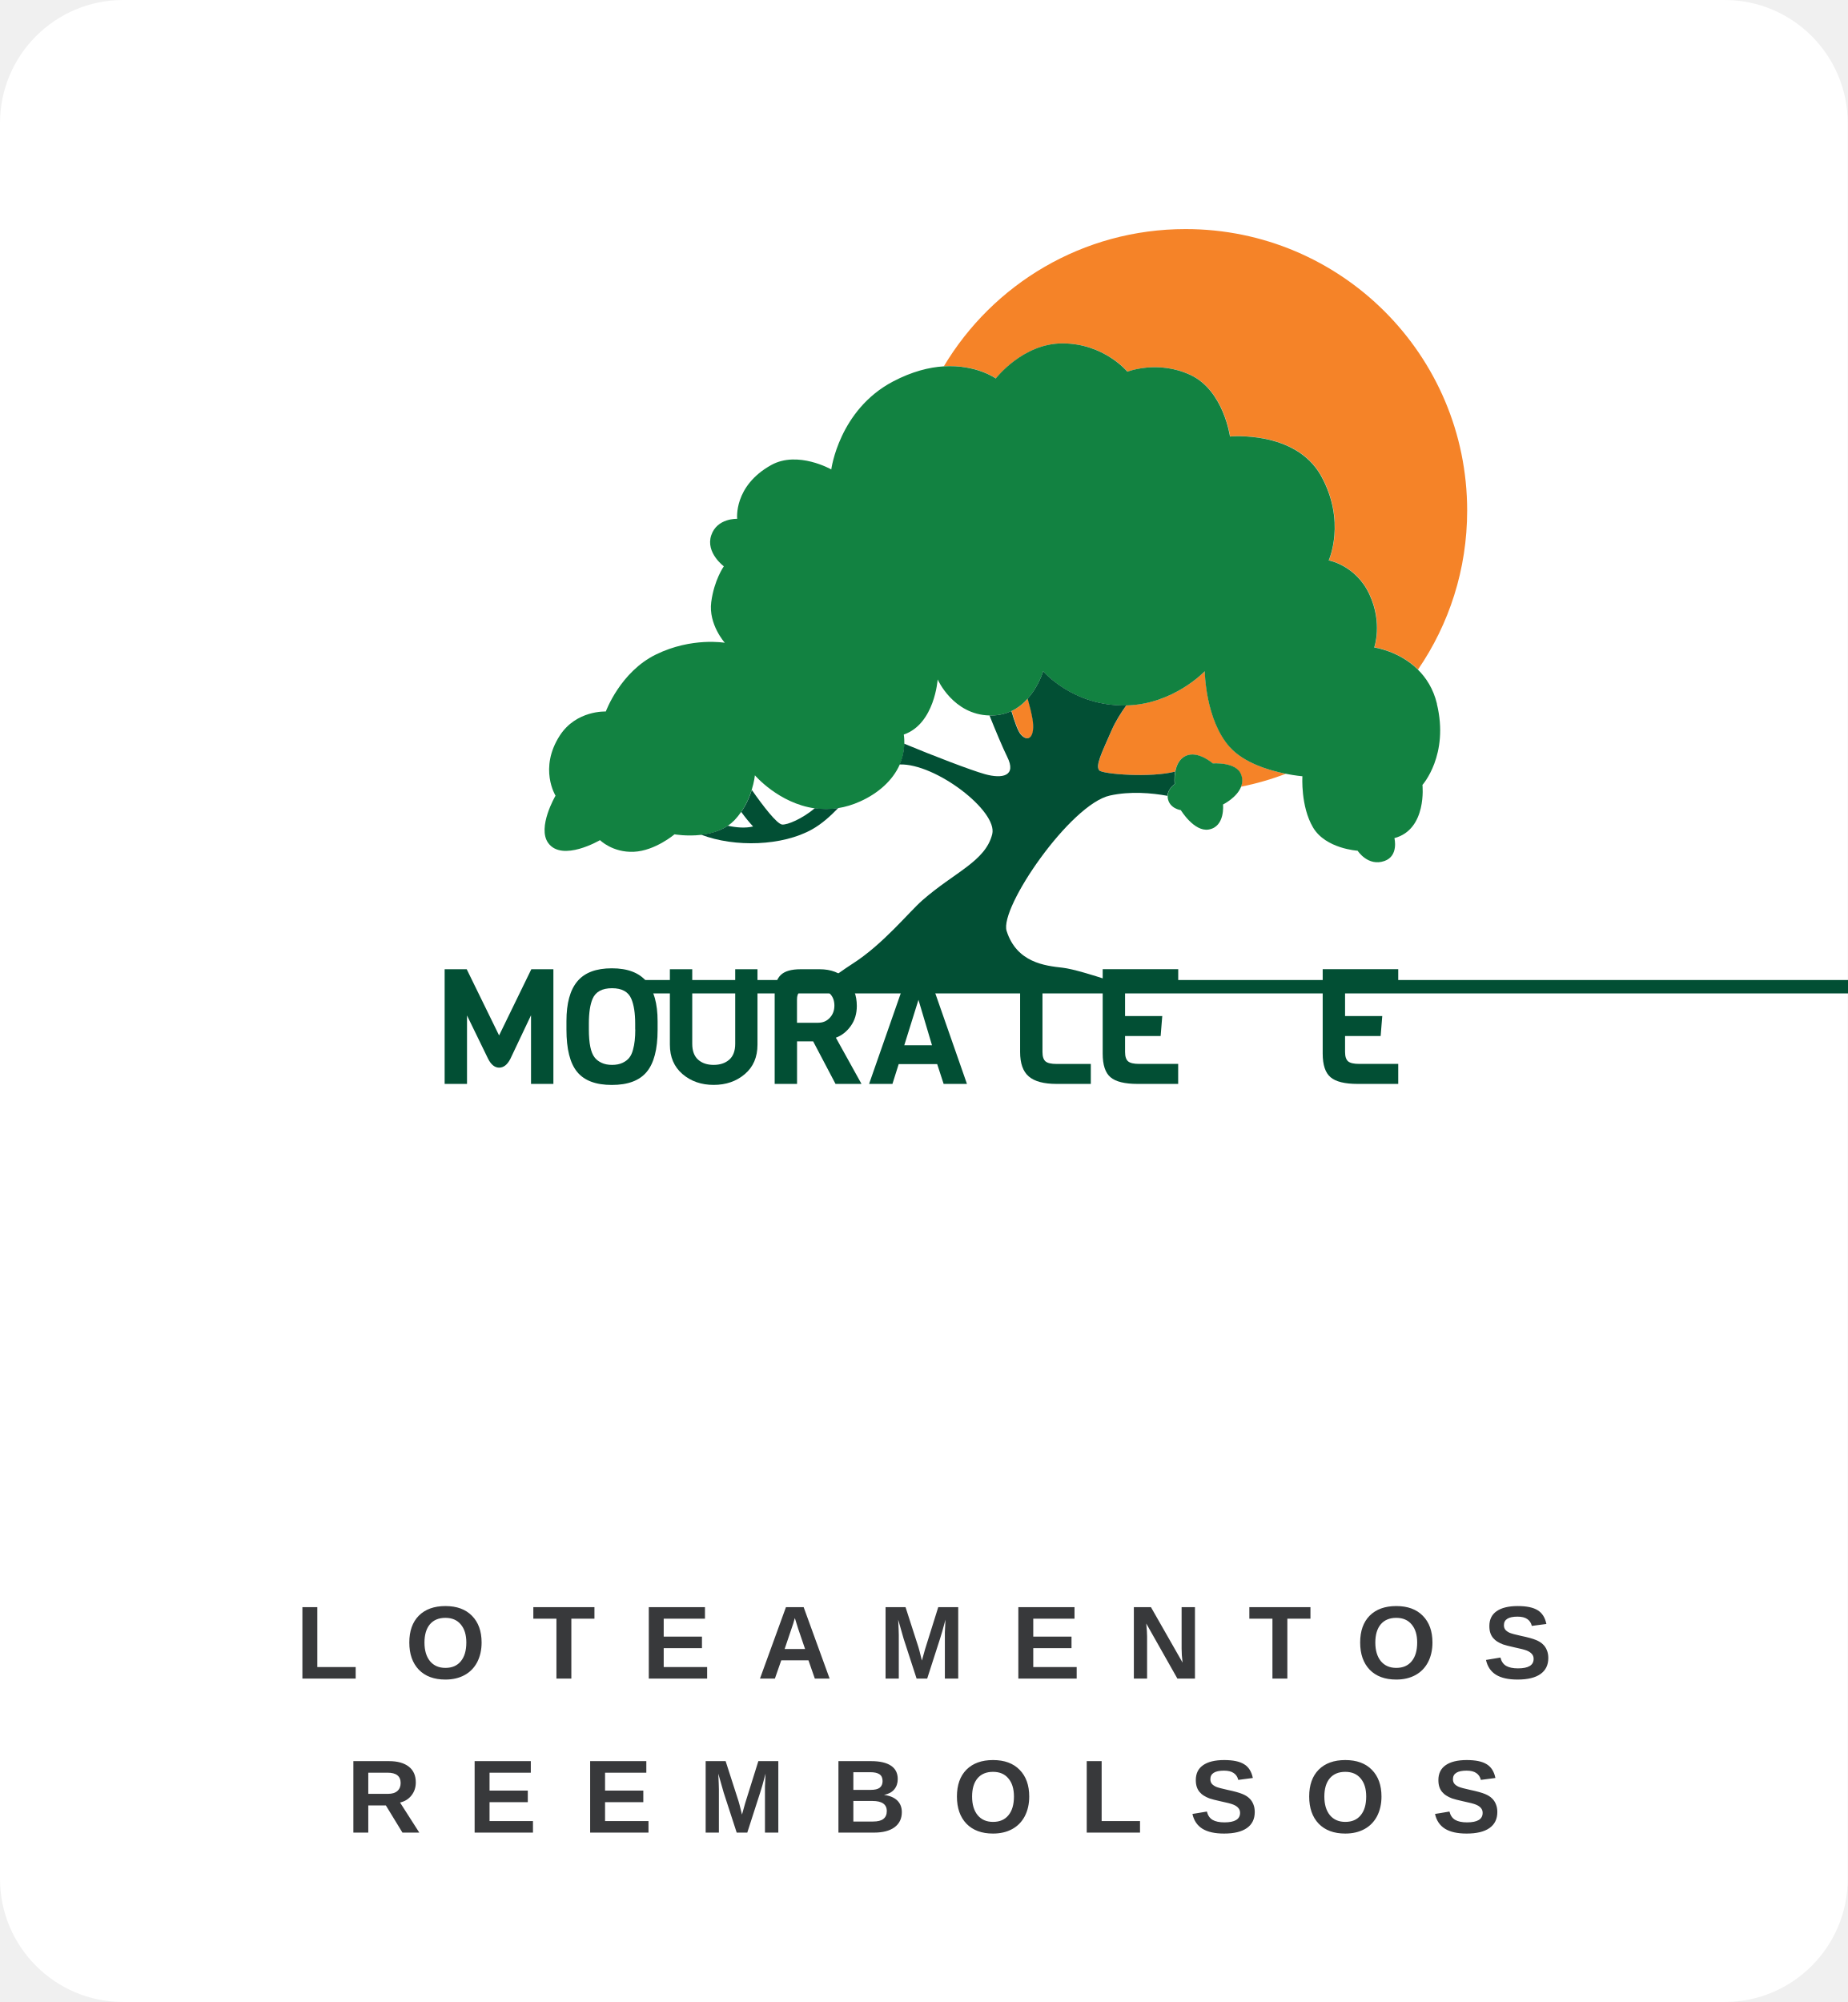
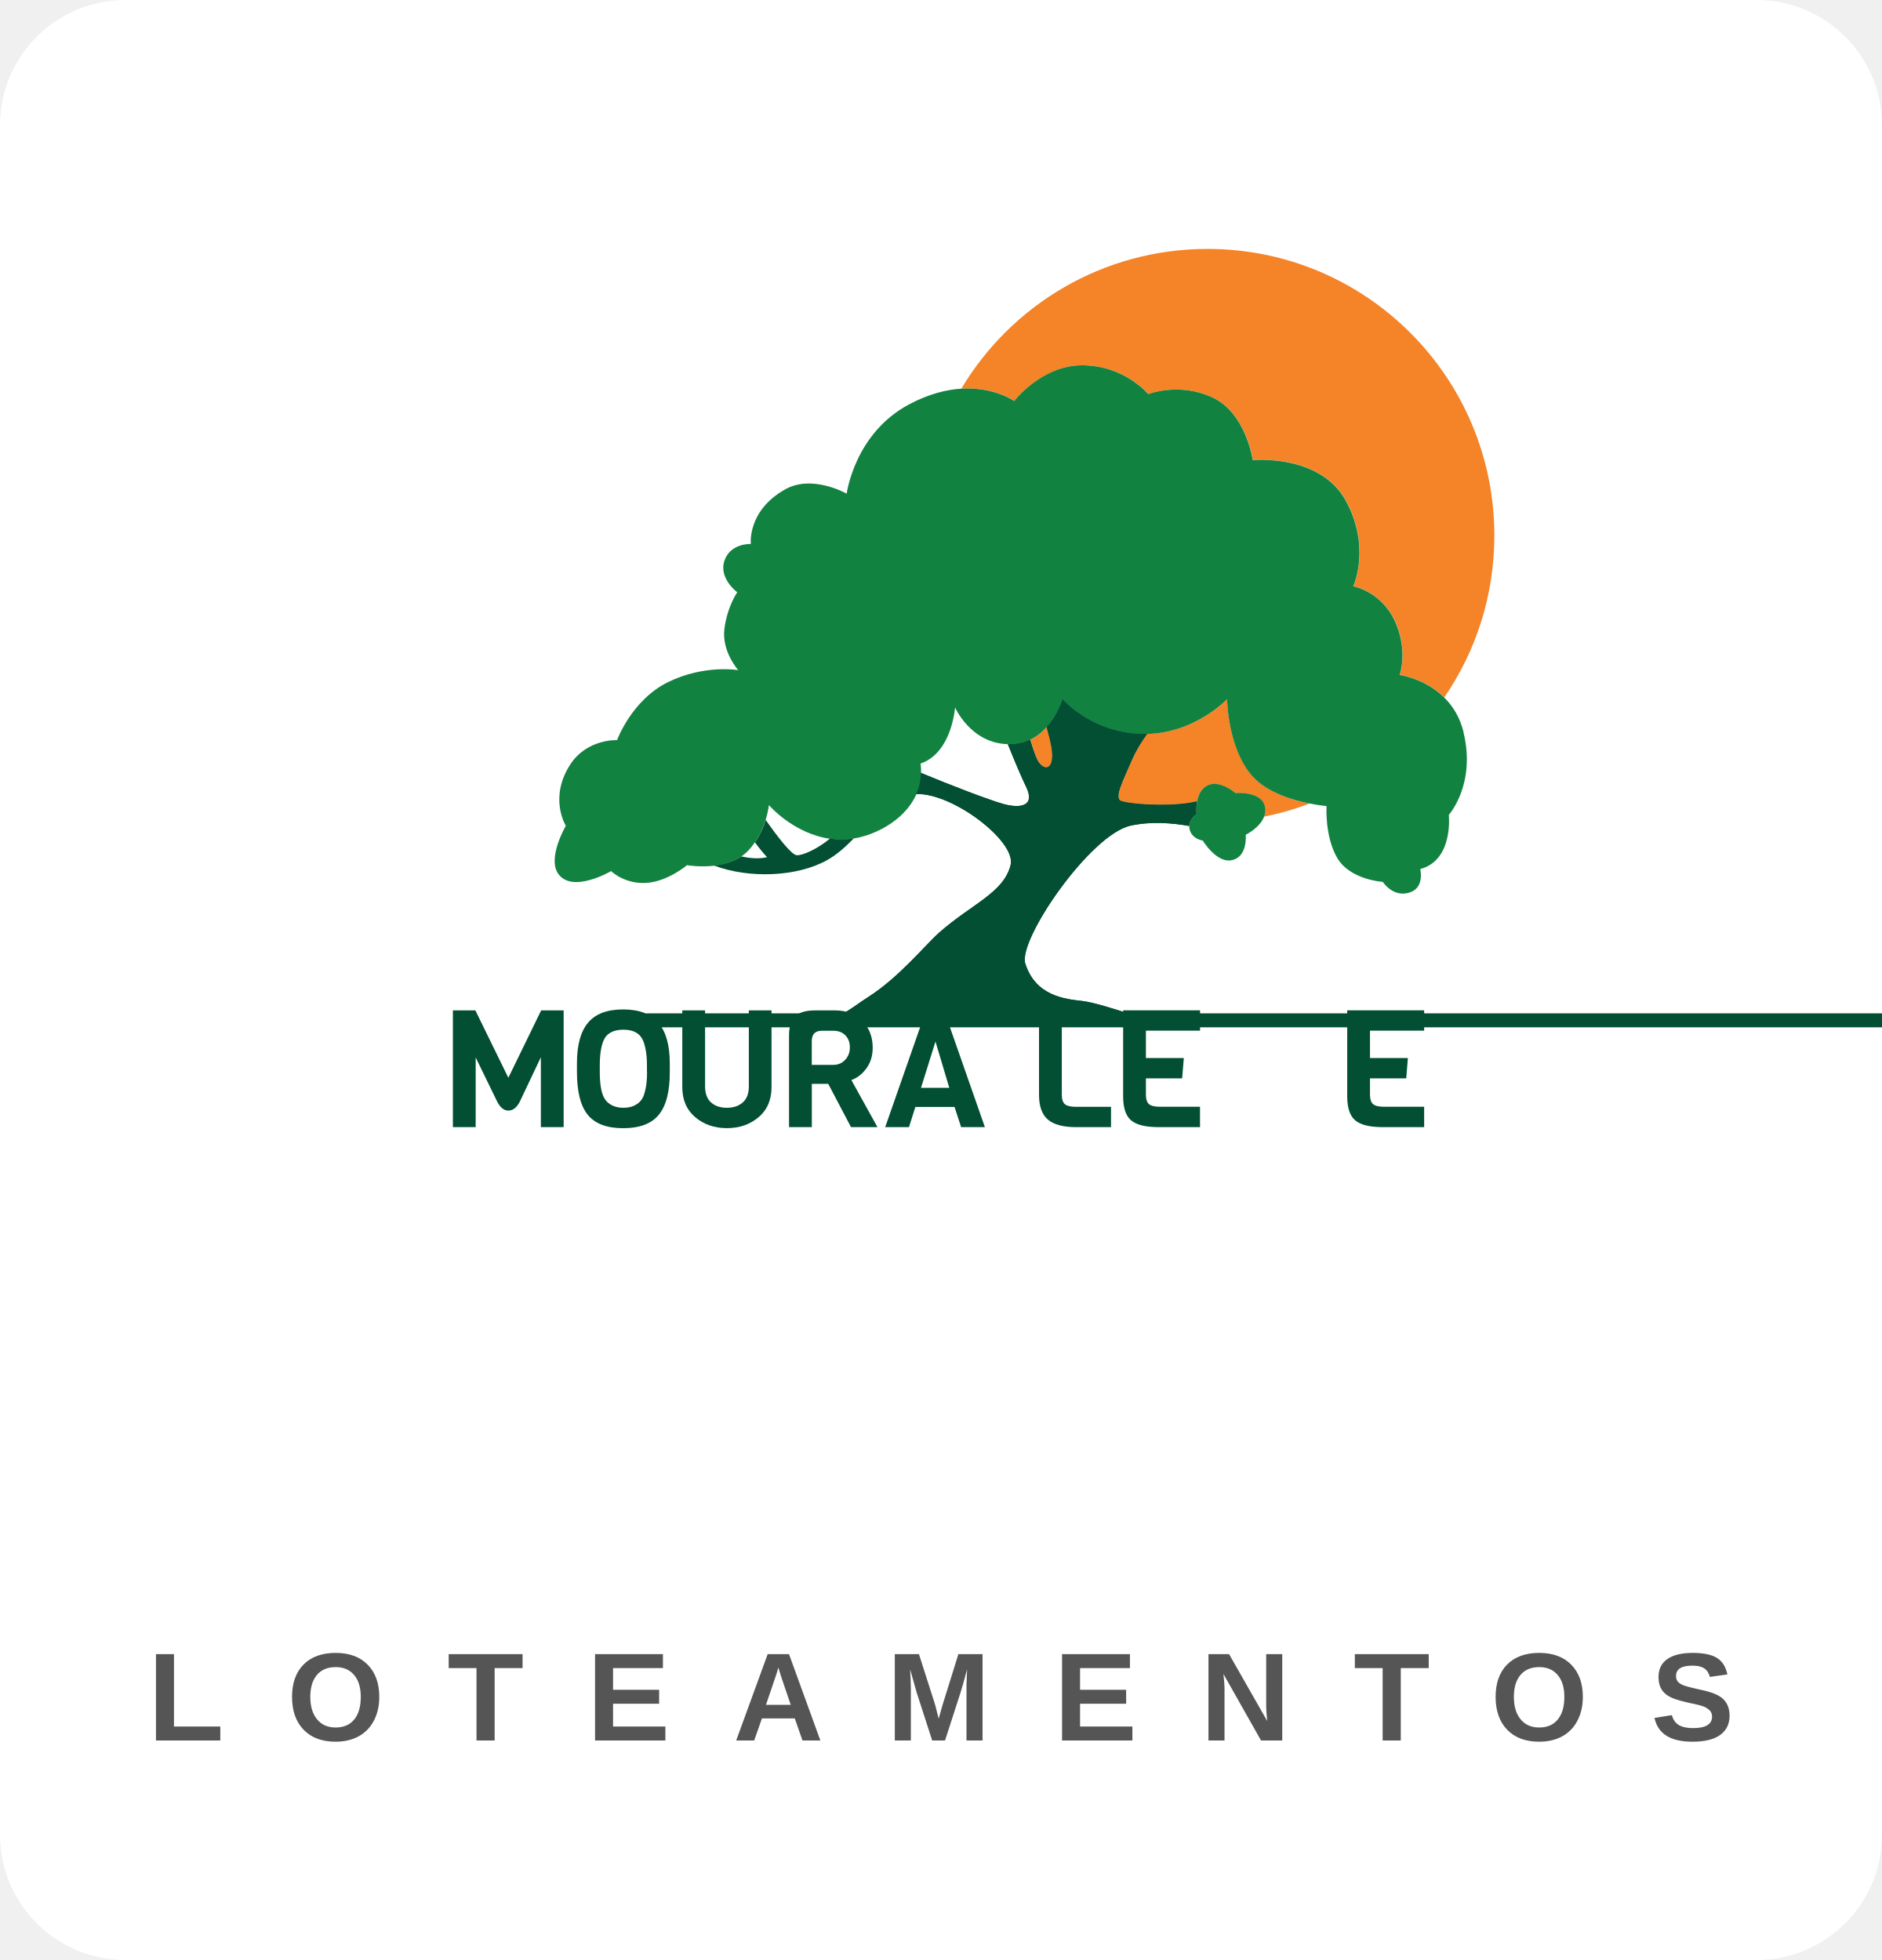
- <svg xmlns="http://www.w3.org/2000/svg" viewBox="0 0 240 260" width="100%" height="100%">
-   <rect width="240" height="260" fill="#ffffff" rx="16" />
-   <g transform="translate(55, 14) scale(1.05)">
+ <svg xmlns="http://www.w3.org/2000/svg" viewBox="0 0 240 250" width="100%" height="100%">
+   <rect width="240" height="250" fill="#ffffff" rx="16" />
+   <g transform="translate(55, 16) scale(1.05)">
    <path fill="#f58328" d="M74.76,73.08c-.53.59-1.19,1.14-2,1.52.39,1.33.81,2.51,1.17,2.91.96,1.08,1.8.24,1.44-1.91-.12-.73-.35-1.63-.6-2.52" />
    <path fill="#f58328" d="M94.27,15c-12.71,0-23.83,6.81-29.9,16.98,4.03-.26,6.45,1.5,6.45,1.5,0,0,3.33-4.34,8.24-4.34,5.15,0,8.04,3.5,8.04,3.5,0,0,3.76-1.49,7.83.42,4.07,1.92,4.86,7.59,4.86,7.59,0,0,8.04-.79,11.23,4.8,3.19,5.7.98,10.52.98,10.52,0,0,3.35.6,5.03,4.19,1.68,3.59.6,6.58.6,6.58,0,0,3.05.41,5.4,2.74,3.84-5.6,6.08-12.37,6.08-19.66,0-19.23-15.59-34.82-34.82-34.82" />
    <path fill="#f58328" d="M99.77,79.07c-3.05-3.38-3.11-9.39-3.11-9.39,0,0-3.85,4.1-9.71,4.23-.67.94-1.33,1.99-1.78,3.01-1.32,2.99-2.03,4.43-1.56,5.03.37.47,6.38.94,9.39.15.14-.75.49-1.57,1.3-1.94,1.5-.68,3.34.94,3.34.94,0,0,2.91-.22,3.49,1.37.2.55.17,1.05,0,1.5,1.91-.38,3.77-.92,5.55-1.6-2.05-.41-5.14-1.33-6.91-3.28" />
    <path fill="#128241" d="M125.37,73.7c-.45-1.85-1.34-3.21-2.36-4.22-2.35-2.32-5.4-2.73-5.4-2.73,0,0,1.08-2.99-.6-6.58-1.67-3.59-5.03-4.19-5.03-4.19,0,0,2.21-4.82-.98-10.52-3.19-5.59-11.23-4.8-11.23-4.8,0,0-.79-5.68-4.86-7.6-4.07-1.91-7.83-.42-7.83-.42,0,0-2.89-3.5-8.04-3.5-4.91,0-8.24,4.34-8.24,4.34,0,0-2.42-1.75-6.45-1.5-1.79.11-3.9.63-6.26,1.87-6.69,3.52-7.64,10.88-7.64,10.88,0,0-4.14-2.36-7.42-.55-4.69,2.6-4.22,6.66-4.22,6.66,0,0-2.49-.12-3.21,2.04-.72,2.15,1.56,3.83,1.56,3.83,0,0-1.2,1.68-1.56,4.43-.36,2.75,1.68,5.03,1.68,5.03,0,0-4.07-.72-8.5,1.44-4.43,2.15-6.22,7.06-6.22,7.06,0,0-3.65-.18-5.69,2.97-2.63,4.07-.53,7.44-.53,7.44,0,0-2.31,3.93-.9,5.86,1.74,2.38,6.4-.36,6.4-.36,0,0,1.56,1.56,4.19,1.44,2.63-.12,5.03-2.16,5.03-2.16,0,0,1.5.27,3.27.07,1.1-.13,2.3-.44,3.3-1.11.3-.2.57-.43.83-.69.31-.33.59-.67.83-1.02.65-.94,1.06-1.91,1.31-2.72.33-1.06.4-1.83.4-1.83,0,0,2.95,3.46,7.41,4.09.9.13,1.87.14,2.89-.03.88-.14,1.8-.41,2.75-.84,2.17-.98,3.99-2.55,4.87-4.55.35-.79.55-1.65.57-2.57,0-.37-.01-.75-.07-1.14,3.83-1.32,4.19-6.82,4.19-6.82,0,0,1.9,4.36,6.42,4.46.11,0,.22,0,.34,0,.9-.02,1.69-.23,2.37-.55.81-.38,1.47-.93,2-1.52,1.4-1.55,1.92-3.4,1.92-3.4,0,0,3.69,4.38,10.28,4.23,5.86-.13,9.71-4.23,9.71-4.23,0,0,.06,6.02,3.11,9.4,1.77,1.96,4.86,2.87,6.91,3.28,1.21.24,2.06.31,2.06.31,0,0-.24,3.71,1.32,6.34,1.56,2.63,5.51,2.87,5.51,2.87,0,0,1.28,1.99,3.32,1.27,1.79-.63,1.23-2.83,1.23-2.83,4.07-1.08,3.47-6.58,3.47-6.58,0,0,3.33-3.7,1.78-10.04" />
    <path fill="#128241" d="M97.65,81.09s-1.84-1.62-3.34-.94c-.81.37-1.16,1.19-1.3,1.94-.15.82-.06,1.55-.06,1.55,0,0-.53.36-.77.93-.07.16-.11.33-.12.52,0,.09,0,.17.01.27.2,1.33,1.62,1.51,1.62,1.51,0,0,1.64,2.7,3.44,2.4,2.07-.35,1.78-3.1,1.78-3.1,0,0,1.73-.85,2.24-2.21.17-.45.21-.96,0-1.5-.59-1.59-3.49-1.37-3.49-1.37" />
    <path fill="#024f34" d="M48.07,89.25c1.2-.67,2.25-1.62,3.24-2.64-1.02.16-1.99.15-2.89.02-1.57,1.31-3.39,2.08-4.05,2.02-.65-.07-2.35-2.28-3.75-4.28-.25.81-.66,1.79-1.31,2.72.47.64.97,1.27,1.47,1.8-.96.23-2.06.14-3.12-.09-1.01.67-2.21.98-3.3,1.11,4.18,1.59,10.04,1.4,13.73-.67" />
    <path fill="#024f34" d="M332.53,107.88H84.66c-1.82-.6-4.31-1.37-5.59-1.52-2.15-.24-5.68-.62-6.93-4.55-.91-2.87,7.89-15.68,12.79-16.75,2.51-.55,5.14-.32,7.11.04,0-.19.05-.36.12-.52.25-.58.77-.93.77-.93,0,0-.09-.74.06-1.55-3,.79-9.01.32-9.39-.15-.48-.6.24-2.03,1.56-5.03.45-1.02,1.11-2.07,1.78-3.01-6.59.15-10.28-4.23-10.28-4.23,0,0-.52,1.85-1.92,3.4.25.89.48,1.79.6,2.52.36,2.15-.48,2.99-1.44,1.92-.36-.4-.78-1.59-1.17-2.91-.68.32-1.47.53-2.37.55-.11,0-.23,0-.34,0,.78,1.94,1.65,4.02,2.19,5.11,1.2,2.39-.6,2.75-2.75,2.15-1.76-.49-6.53-2.33-9.99-3.77-.02.92-.22,1.78-.57,2.57,4.44-.16,12.17,5.77,11.46,8.62-.84,3.37-4.69,4.71-8.64,8.18-1.7,1.49-4.86,5.44-8.66,7.86-1.12.71-2.14,1.53-3.06,2h-23.68c-.62,0-1.13.14-1.13.77s.5.89,1.13.89h306.17c.62,0,1.37-.26,1.37-.89s-.75-.77-1.37-.77" />
+     <path fill="#024f34" d="M332.53,107.88H84.66c-1.82-.6-4.31-1.37-5.59-1.52-2.15-.24-5.68-.62-6.93-4.55-.91-2.87,7.89-15.68,12.79-16.75,2.51-.55,5.14-.32,7.11.04,0-.19.05-.36.12-.52.25-.58.77-.93.77-.93,0,0-.09-.74.06-1.55-3,.79-9.01.32-9.39-.15-.48-.6.24-2.03,1.56-5.03.45-1.02,1.11-2.07,1.78-3.01-6.59.15-10.28-4.23-10.28-4.23,0,0-.52,1.85-1.92,3.4.25.89.48,1.79.6,2.52.36,2.15-.48,2.99-1.44,1.92-.36-.4-.78-1.59-1.17-2.91-.68.32-1.47.53-2.37.55-.11,0-.23,0-.34,0,.78,1.94,1.65,4.02,2.19,5.11,1.2,2.39-.6,2.75-2.75,2.15-1.76-.49-6.53-2.33-9.99-3.77-.02.92-.22,1.78-.57,2.57,4.44-.16,12.17,5.77,11.46,8.62-.84,3.37-4.69,4.71-8.64,8.18-1.7,1.49-4.86,5.44-8.66,7.86-1.12.71-2.14,1.53-3.06,2h-23.68c-.62,0-1.13.14-1.13.77s.5.89,1.13.89h306.17c.62,0,1.37-.26,1.37-.89s-.75-.77-1.37-.77" />
  </g>
-   <g transform="translate(-32, 92) scale(0.64)">
+   <g transform="translate(-32, 95) scale(0.64)">
    <path fill="#024f34" d="M157.75,62.31l-4.18,8.82c-.61,1.18-1.37,1.77-2.27,1.77s-1.66-.62-2.27-1.86l-4.25-8.73v13.89h-4.54v-23.27h4.48l6.57,13.43,6.54-13.43h4.48v23.27h-4.54v-13.89Z" />
    <path fill="#024f34" d="M183.46,63.49v1.77c0,3.9-.74,6.73-2.21,8.5-1.47,1.77-3.83,2.65-7.08,2.65s-5.59-.88-7.04-2.65c-1.45-1.76-2.17-4.63-2.17-8.6v-1.7c0-3.62.73-6.31,2.21-8.07,1.47-1.77,3.8-2.65,7-2.65s5.54.89,7.04,2.68c1.5,1.79,2.25,4.48,2.25,8.07M178.91,65.15v-1.21c0-2.09-.26-3.76-.78-5-.61-1.44-1.92-2.16-3.92-2.16s-3.34.72-3.95,2.16c-.5,1.18-.75,2.84-.75,5v1.21c0,2.81.39,4.71,1.18,5.69.31.41.76.77,1.36,1.06.6.29,1.32.44,2.16.44s1.55-.14,2.14-.42c.59-.28,1.05-.63,1.37-1.05.33-.41.58-.96.75-1.63.31-1.07.46-2.43.46-4.08" />
    <path fill="#024f34" d="M203.73,52.93v15.3c0,2.53-.85,4.52-2.57,5.98-1.71,1.46-3.82,2.19-6.32,2.19s-4.61-.73-6.32-2.19-2.57-3.45-2.57-5.98v-15.3h4.54v15.13c0,1.44.4,2.51,1.19,3.22.8.71,1.85,1.06,3.15,1.06s2.36-.35,3.17-1.06c.81-.71,1.21-1.78,1.21-3.22v-15.13h4.51Z" />
    <path fill="#024f34" d="M224.83,76.2h-5.26l-4.54-8.63h-3.27v8.63h-4.54v-18.27c0-1.74.4-3.01,1.21-3.81.81-.8,2.16-1.19,4.05-1.19h3.86c2.31,0,4.15.7,5.51,2.11,1.36,1.41,2.04,3.19,2.04,5.34,0,1.57-.41,2.93-1.23,4.07-.82,1.14-1.82,1.93-3.02,2.37l5.2,9.38ZM218.41,62.78c.62-.66.93-1.49.93-2.48s-.3-1.79-.9-2.4c-.6-.61-1.4-.91-2.4-.91h-2.26c-1.35,0-2.03.69-2.03,2.06v4.74h4.28c.96,0,1.75-.33,2.37-1" />
    <path fill="#024f34" d="M246.25,76.2h-4.74l-1.31-4.02h-7.81l-1.27,4.02h-4.74l7.45-21.31c.33-.74.69-1.25,1.09-1.54.4-.28.9-.43,1.49-.43s1.06.13,1.42.39c.36.26.68.78.96,1.57l7.45,21.31ZM239.15,68.36l-2.75-9.22-2.88,9.22h5.62Z" />
    <path fill="#024f34" d="M271.38,76.2h-6.93c-2.62,0-4.5-.51-5.67-1.52-1.17-1.01-1.75-2.66-1.75-4.95v-16.8h4.54v16.8c0,.92.21,1.55.62,1.9.41.35,1.17.52,2.26.52h6.93v4.05Z" />
    <path fill="#024f34" d="M289.12,76.2h-8.24c-2.61,0-4.45-.45-5.51-1.36-1.06-.9-1.58-2.5-1.58-4.79v-17.13h15.33v4.05h-10.79v5.46h7.55l-.33,4.05h-7.22v3.24c0,.92.21,1.55.62,1.9.41.35,1.16.52,2.25.52h7.91v4.05Z" />
    <path fill="#024f34" d="M333.78,76.2h-8.24c-2.62,0-4.45-.45-5.51-1.36-1.06-.9-1.59-2.5-1.59-4.79v-17.13h15.33v4.05h-10.79v5.46h7.55l-.33,4.05h-7.22v3.24c0,.92.21,1.55.62,1.9.41.35,1.17.52,2.26.52h7.91v4.05Z" />
  </g>
-   <text x="120" y="218" font-family="'Century Gothic', 'Montserrat', Arial, sans-serif" font-size="13.5" font-weight="700" fill="#38393b" text-anchor="middle" letter-spacing="6">LOTEAMENTOS</text>
-   <text x="120" y="238" font-family="'Century Gothic', 'Montserrat', Arial, sans-serif" font-size="13.5" font-weight="700" fill="#38393b" text-anchor="middle" letter-spacing="6">REEMBOLSOS</text>
+   <text x="120" y="222" font-family="Arial, Helvetica, sans-serif" font-size="16" font-weight="700" fill="#555555" text-anchor="middle" letter-spacing="8">LOTEAMENTOS</text>
</svg>
